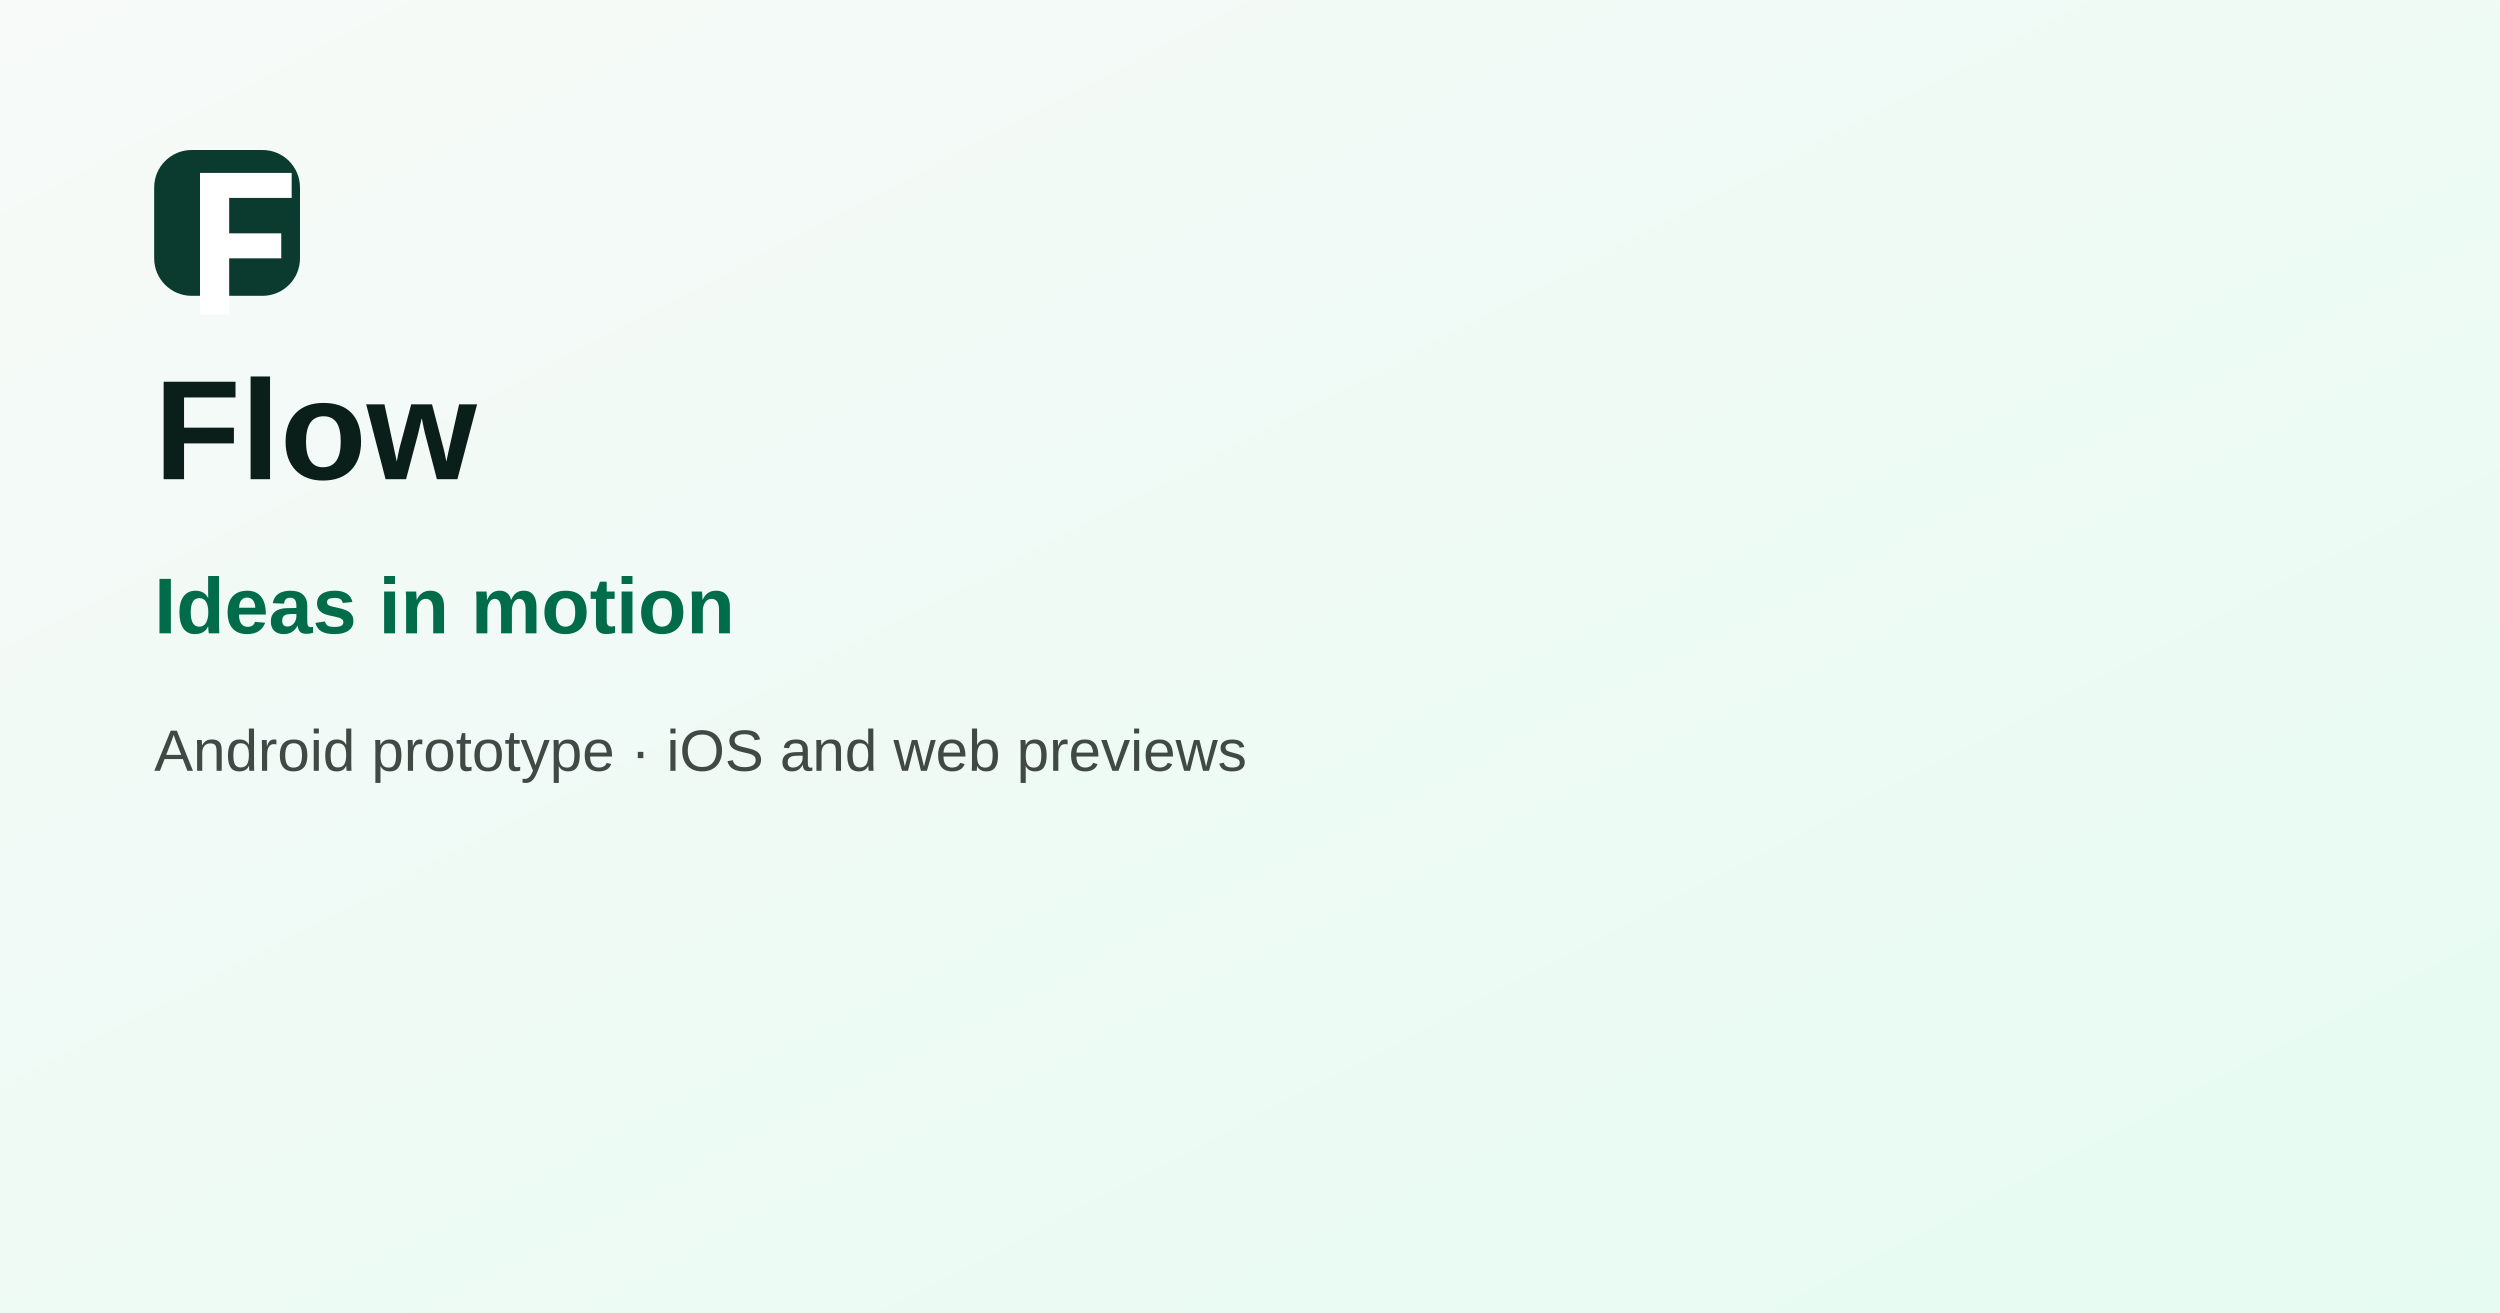
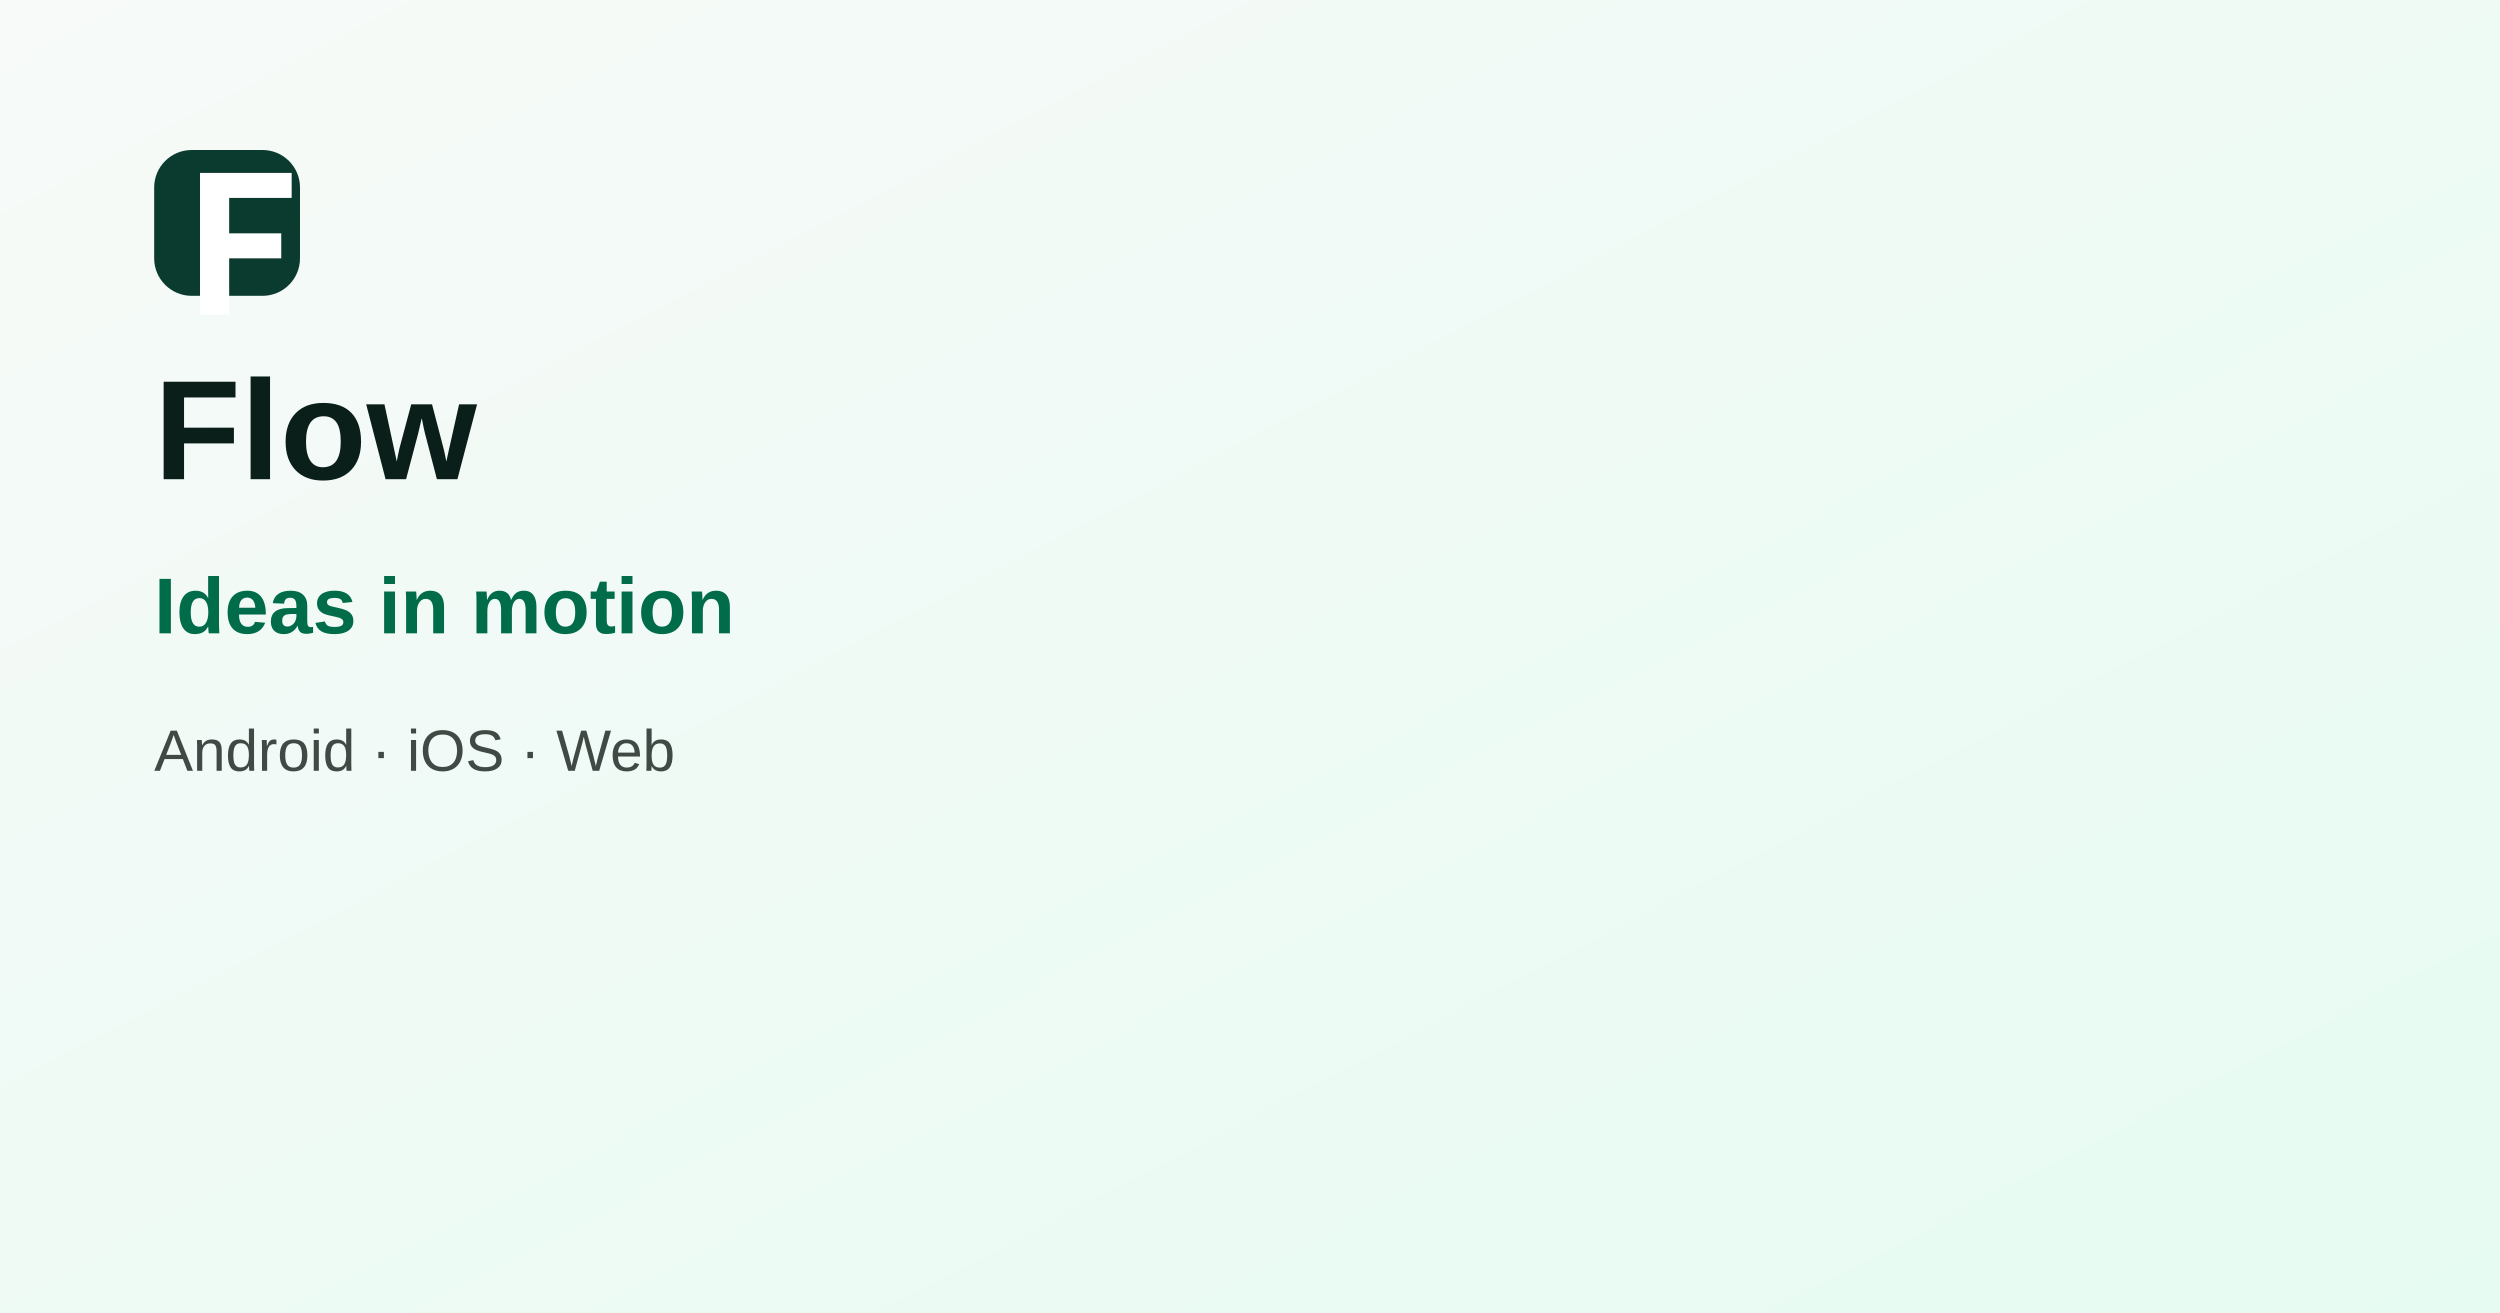
<svg xmlns="http://www.w3.org/2000/svg" width="1200" height="630" viewBox="0 0 1200 630">
  <defs>
    <linearGradient id="bg" x1="0" y1="0" x2="1" y2="1">
      <stop offset="0" stop-color="#f7faf8" />
      <stop offset="1" stop-color="#e6fbf2" />
    </linearGradient>
  </defs>
  <rect width="1200" height="630" fill="url(#bg)" />
  <rect x="74" y="72" width="70" height="70" rx="18" fill="#0B3B2F" />
  <path d="M96 83h44v12h-30v17h25v12h-25v27H96V83z" fill="#fff" />
  <text x="74" y="230" fill="#0b1f1a" font-family="Arial,sans-serif" font-size="68" font-weight="700">Flow</text>
  <text x="74" y="304" fill="#006c49" font-family="Arial,sans-serif" font-size="38" font-weight="600">Ideas in motion</text>
-   <text x="74" y="370" fill="#414945" font-family="Arial,sans-serif" font-size="28">Android prototype · iOS and web previews</text>
+   <text x="74" y="370" fill="#414945" font-family="Arial,sans-serif" font-size="28">Android · iOS · Web</text>
</svg>
